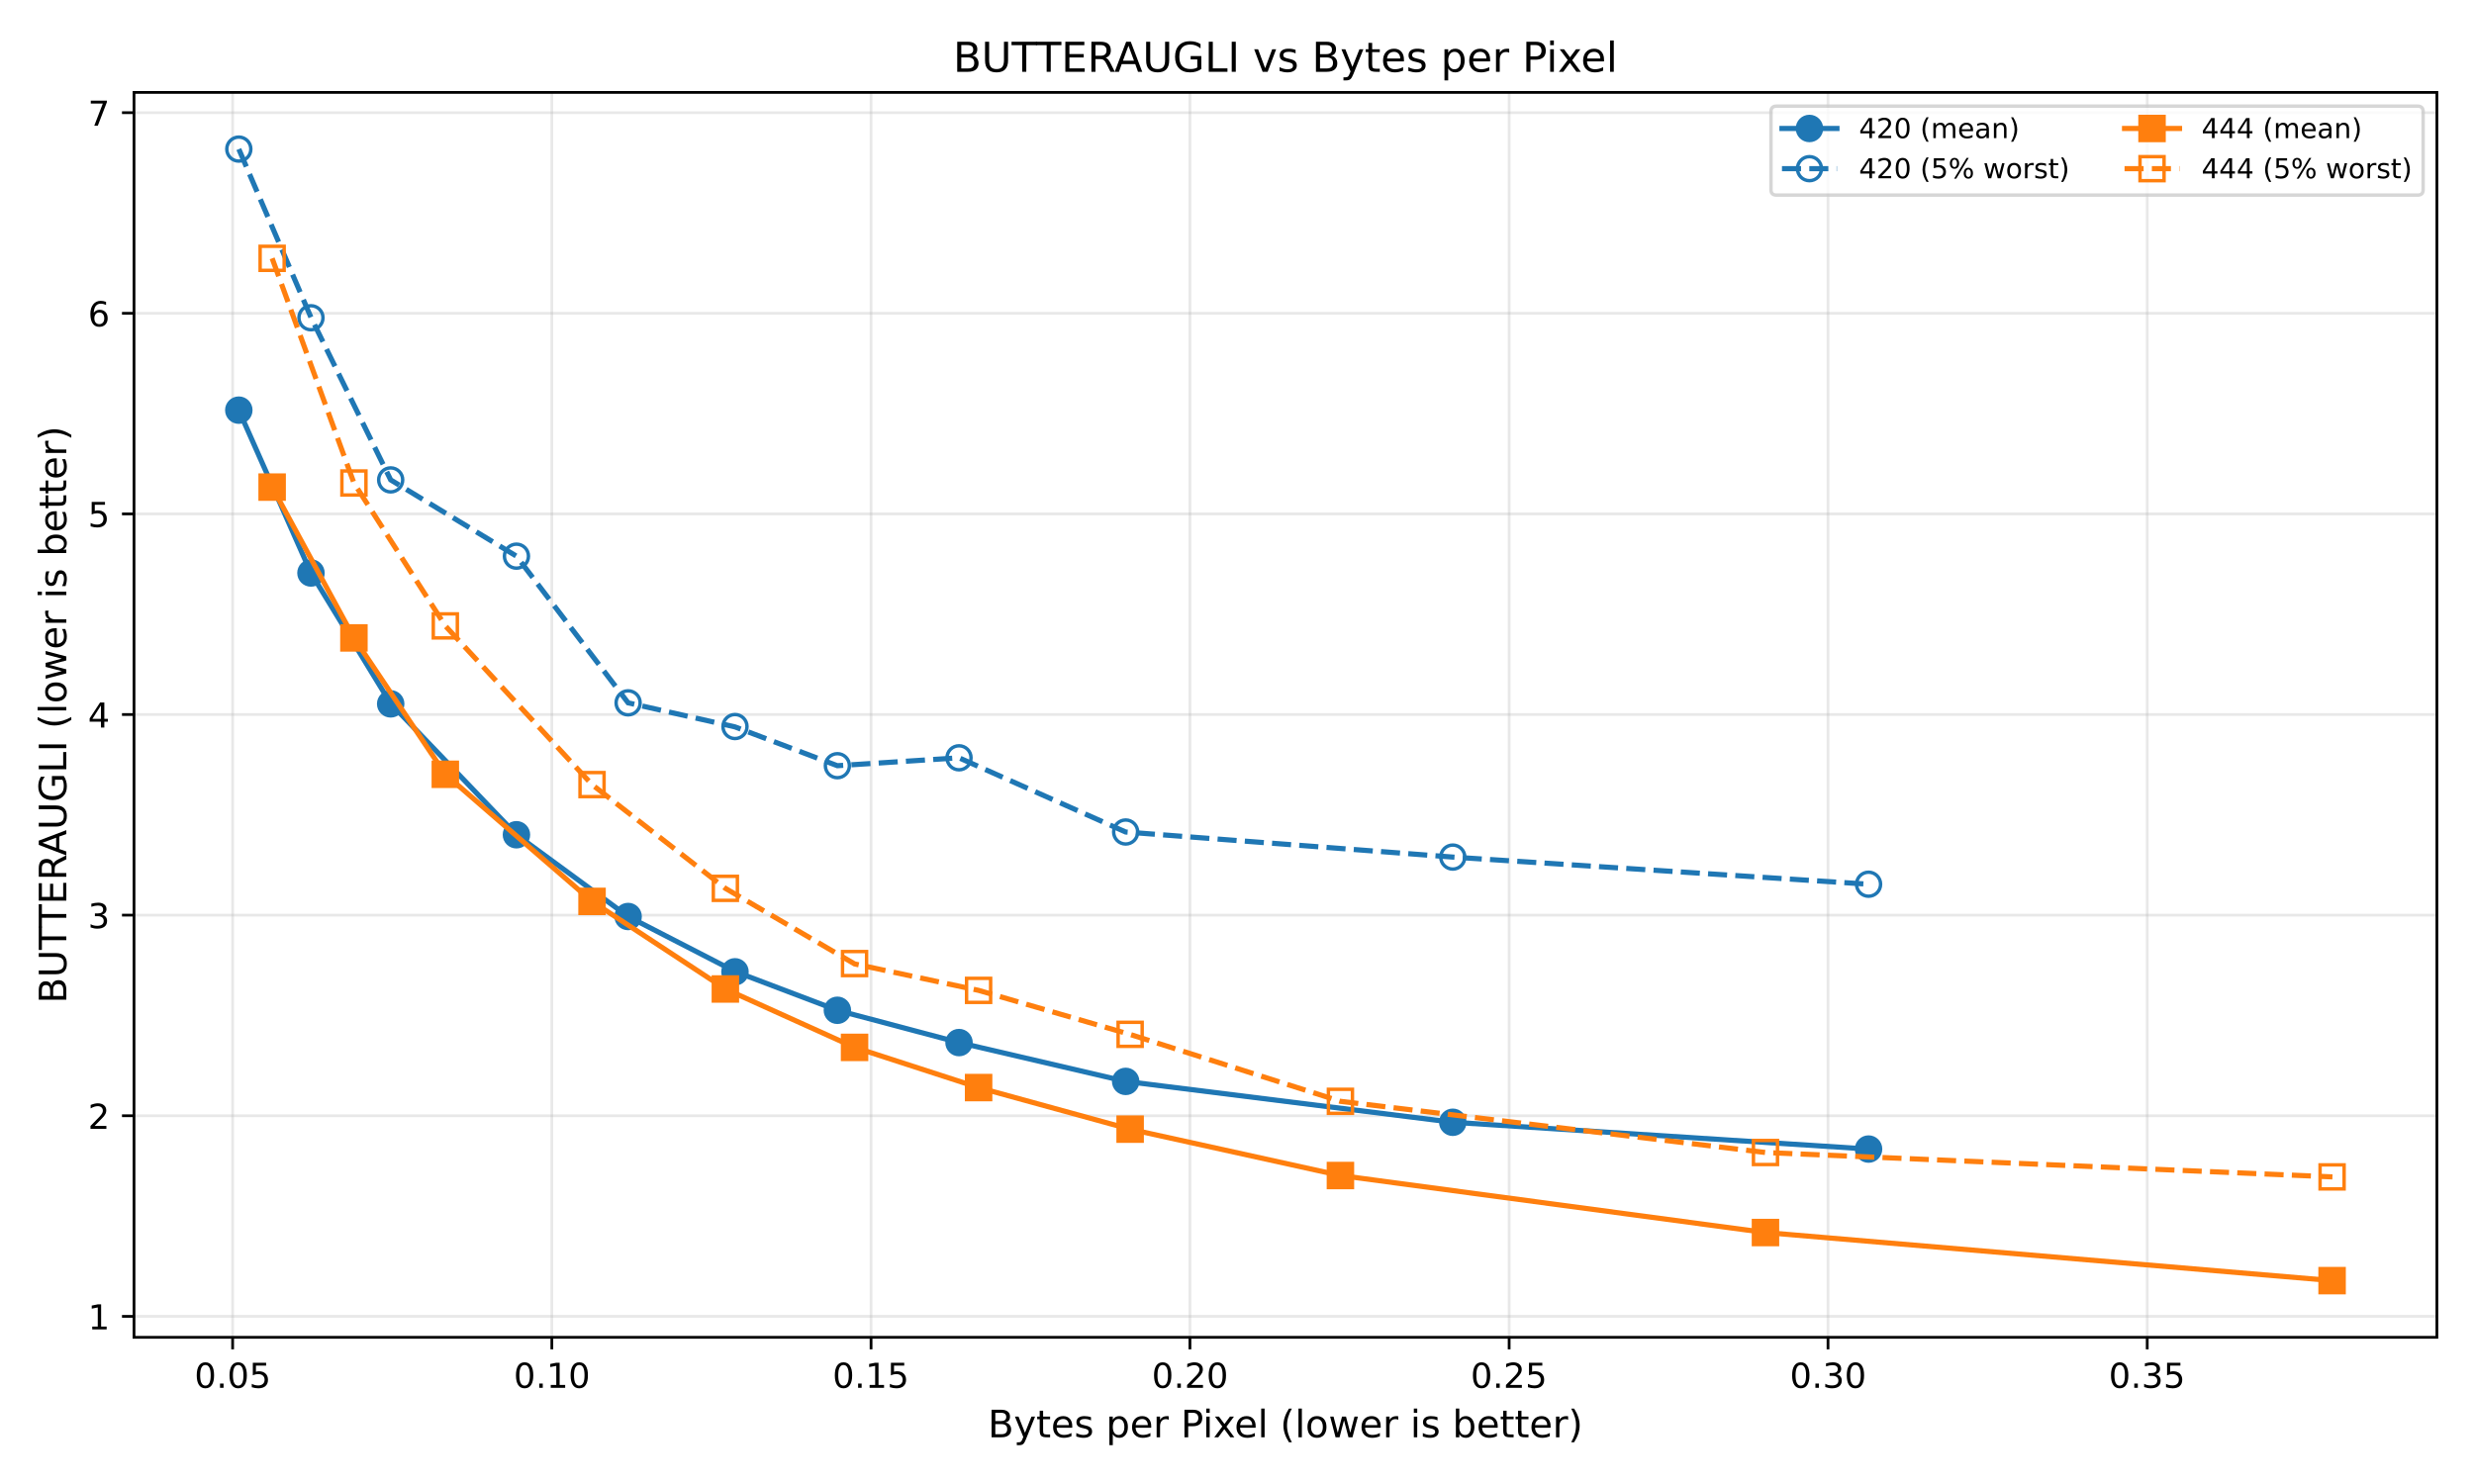
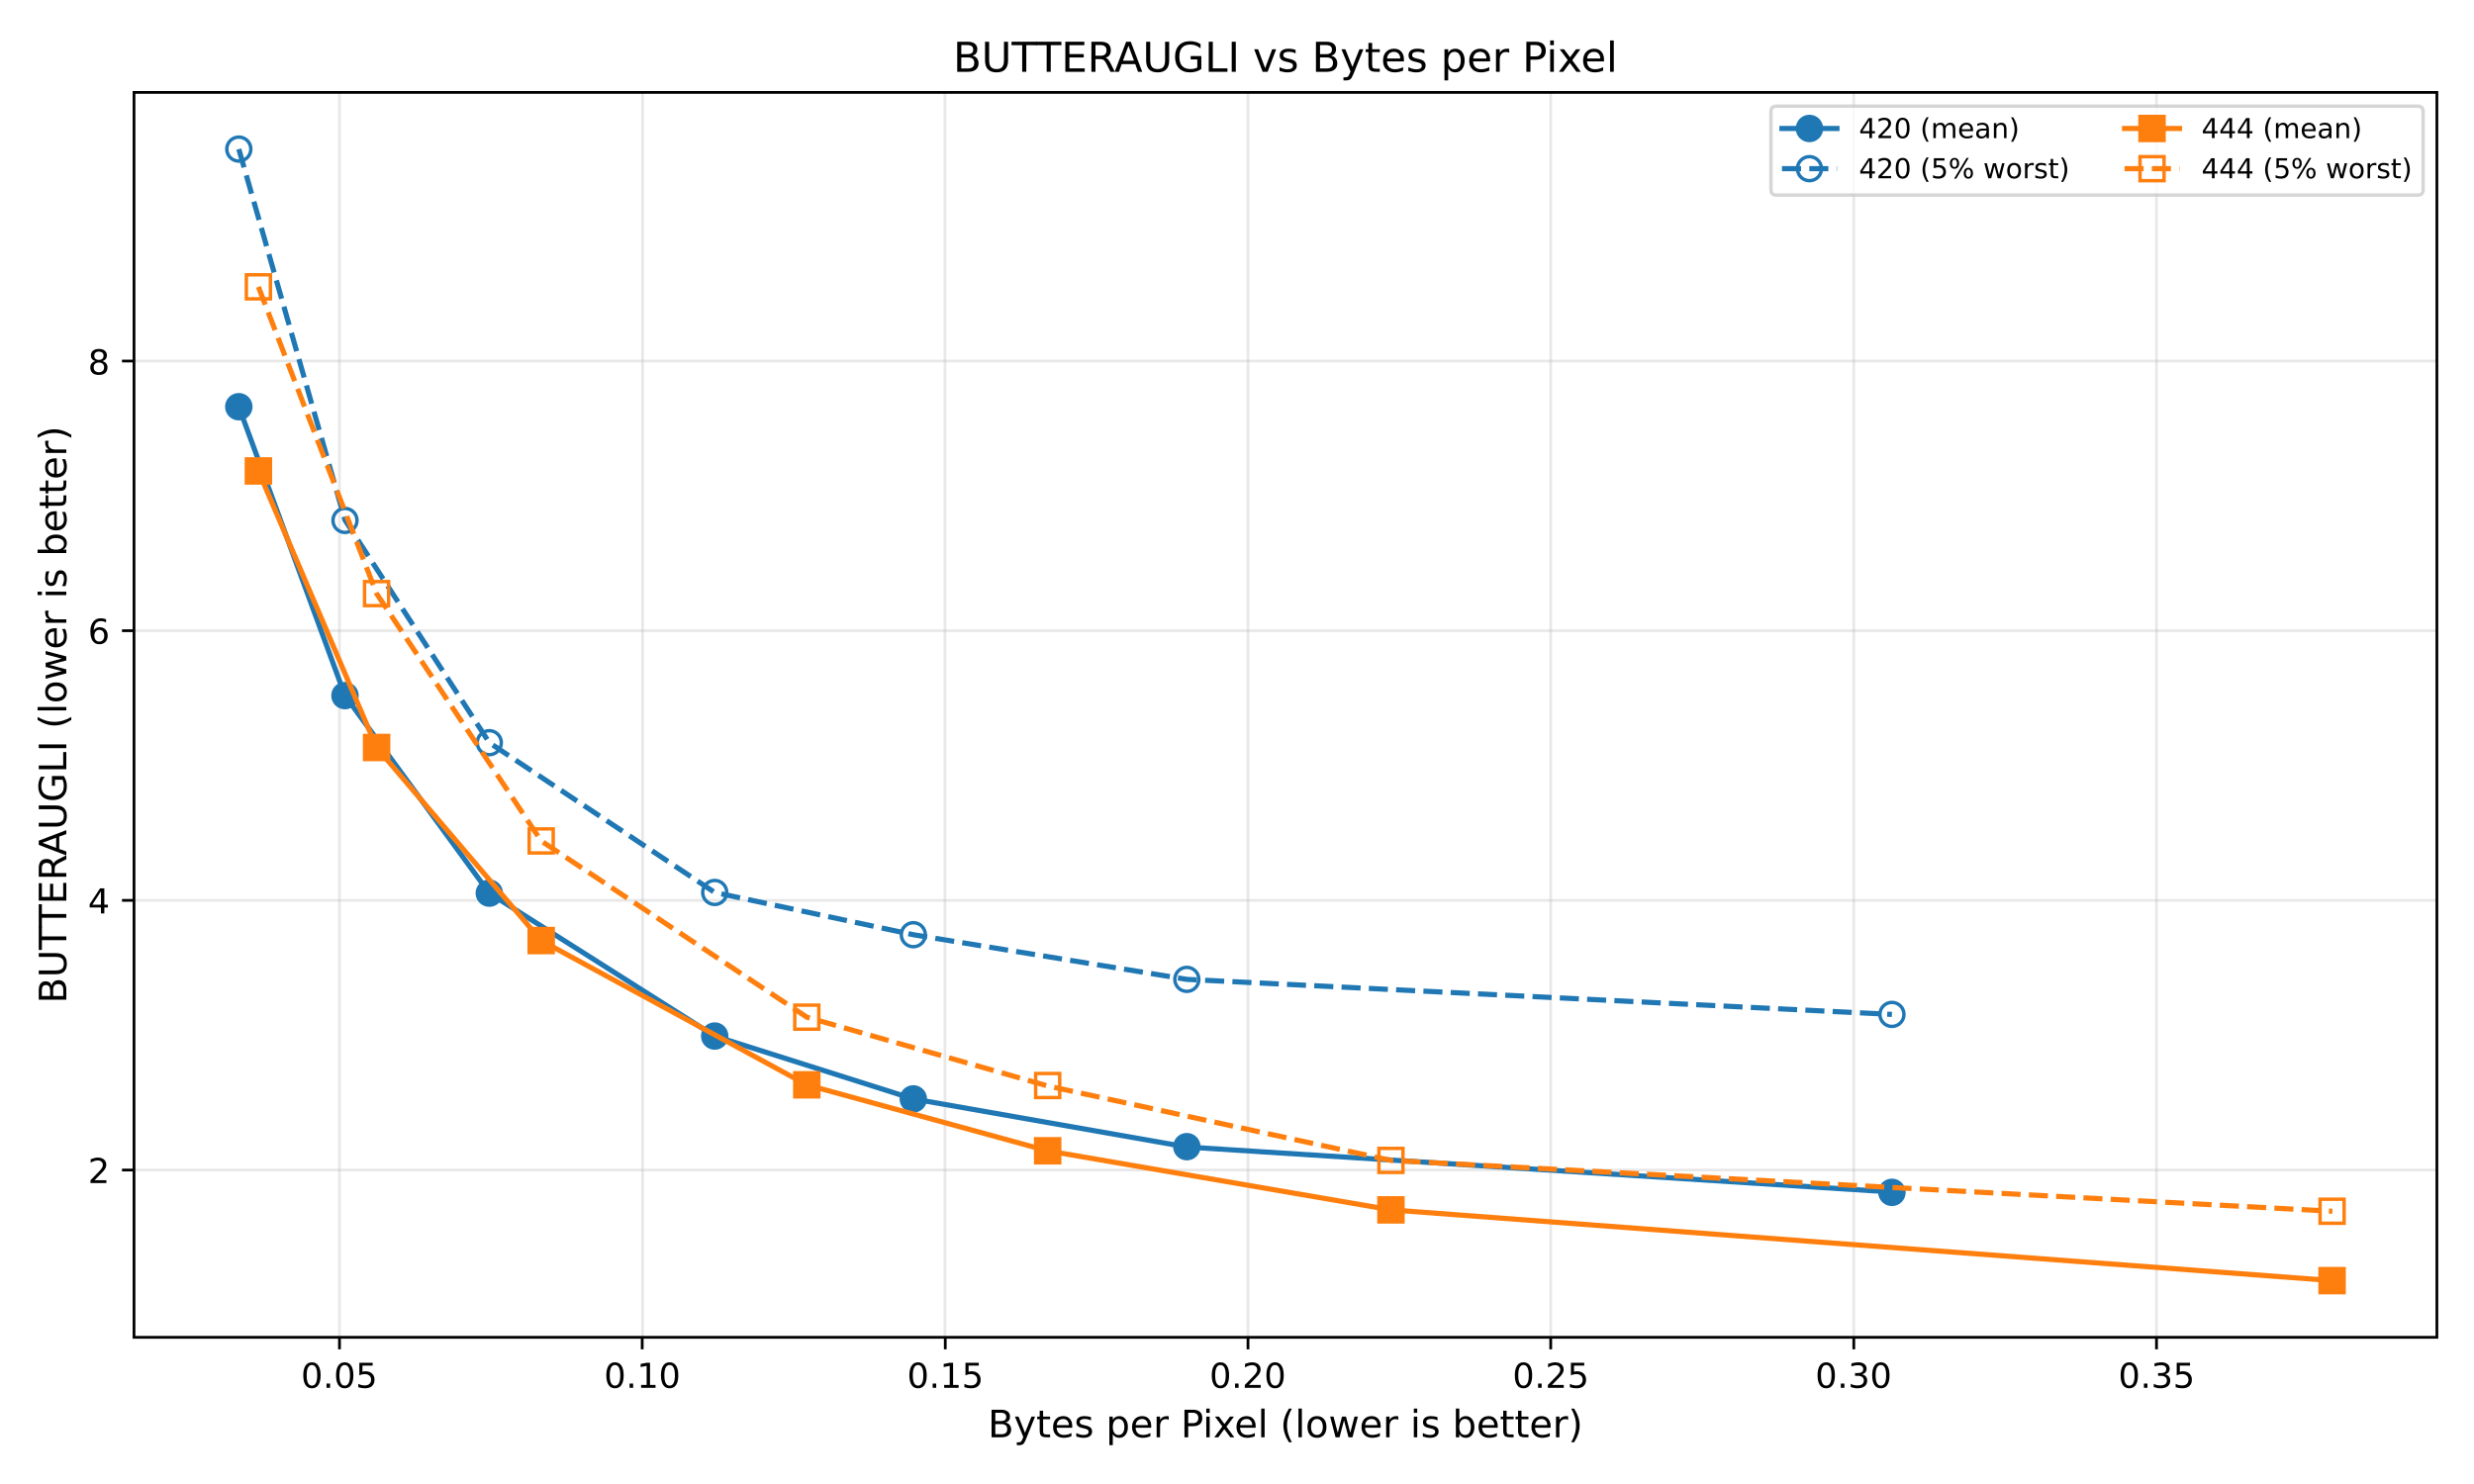
<svg xmlns="http://www.w3.org/2000/svg" xmlns:xlink="http://www.w3.org/1999/xlink" width="960" height="576" viewBox="0 0 720 432">
  <path d="M0 432h720V0H0z" style="fill:#fff" />
  <path d="M39 389.3h670.2V27H39z" style="fill:#fff" />
-   <path d="M67.7 389.3V27" clip-path="url(#a)" style="fill:none;stroke:#b0b0b0;stroke-opacity:.3;stroke-width:.8;stroke-linecap:square" />
+   <path d="M98.8 389.3V27" clip-path="url(#a)" style="fill:none;stroke:#b0b0b0;stroke-opacity:.3;stroke-width:.8;stroke-linecap:square" />
  <defs>
    <path id="b" d="M0 0v3.5" style="stroke:#000;stroke-width:.8" />
  </defs>
-   <use xlink:href="#b" x="67.7" y="389.3" style="stroke:#000;stroke-width:.8" />
-   <g transform="matrix(.1 0 0 -.1 56.6 404)">
+   <use xlink:href="#b" x="98.8" y="389.3" style="stroke:#000;stroke-width:.8" />
+   <g transform="matrix(.1 0 0 -.1 87.6 404)">
    <defs>
      <path id="c" d="M2034 4250q-487 0-733-480-245-479-245-1442 0-959 245-1439 246-480 733-480 491 0 736 480 246 480 246 1439 0 963-246 1442-245 480-736 480m0 500q785 0 1199-621 414-620 414-1801 0-1178-414-1799Q2819-91 2034-91q-784 0-1198 620-414 621-414 1799 0 1181 414 1801 414 621 1198 621" transform="scale(.01563)" />
      <path id="d" d="M684 794h660V0H684z" transform="scale(.01563)" />
      <path id="e" d="M691 4666h2478v-532H1269V2991q137 47 274 70 138 23 276 23 781 0 1237-428 457-428 457-1159 0-753-469-1171Q2575-91 1722-91q-294 0-599 50Q819 9 494 109v635q281-153 581-228t634-75q541 0 856 284 316 284 316 772 0 487-316 771-315 285-856 285-253 0-505-56-251-56-513-175z" transform="scale(.01563)" />
    </defs>
    <use xlink:href="#c" />
    <use xlink:href="#d" transform="translate(63.6)" />
    <use xlink:href="#c" transform="translate(95.4)" />
    <use xlink:href="#e" transform="translate(159)" />
  </g>
-   <path d="M160.6 389.3V27" clip-path="url(#a)" style="fill:none;stroke:#b0b0b0;stroke-opacity:.3;stroke-width:.8;stroke-linecap:square" />
-   <use xlink:href="#b" x="160.6" y="389.3" style="stroke:#000;stroke-width:.8" />
-   <g transform="matrix(.1 0 0 -.1 149.5 404)">
+   <path d="M187 389.3V27" clip-path="url(#a)" style="fill:none;stroke:#b0b0b0;stroke-opacity:.3;stroke-width:.8;stroke-linecap:square" />
+   <use xlink:href="#b" x="186.9" y="389.3" style="stroke:#000;stroke-width:.8" />
+   <g transform="matrix(.1 0 0 -.1 175.8 404)">
    <defs>
      <path id="f" d="M794 531h1031v3560L703 3866v575l1116 225h631V531h1031V0H794z" transform="scale(.01563)" />
    </defs>
    <use xlink:href="#c" />
    <use xlink:href="#d" transform="translate(63.6)" />
    <use xlink:href="#f" transform="translate(95.4)" />
    <use xlink:href="#c" transform="translate(159)" />
  </g>
-   <path d="M253.5 389.3V27" clip-path="url(#a)" style="fill:none;stroke:#b0b0b0;stroke-opacity:.3;stroke-width:.8;stroke-linecap:square" />
-   <use xlink:href="#b" x="253.5" y="389.3" style="stroke:#000;stroke-width:.8" />
-   <g transform="matrix(.1 0 0 -.1 242.3 404)">
+   <path d="M275 389.3V27" clip-path="url(#a)" style="fill:none;stroke:#b0b0b0;stroke-opacity:.3;stroke-width:.8;stroke-linecap:square" />
+   <use xlink:href="#b" x="275.1" y="389.3" style="stroke:#000;stroke-width:.8" />
+   <g transform="matrix(.1 0 0 -.1 264 404)">
    <use xlink:href="#c" />
    <use xlink:href="#d" transform="translate(63.6)" />
    <use xlink:href="#f" transform="translate(95.4)" />
    <use xlink:href="#e" transform="translate(159)" />
  </g>
-   <path d="M346.3 389.3V27" clip-path="url(#a)" style="fill:none;stroke:#b0b0b0;stroke-opacity:.3;stroke-width:.8;stroke-linecap:square" />
-   <use xlink:href="#b" x="346.3" y="389.3" style="stroke:#000;stroke-width:.8" />
-   <g transform="matrix(.1 0 0 -.1 335.2 404)">
+   <path d="M363.2 389.3V27" clip-path="url(#a)" style="fill:none;stroke:#b0b0b0;stroke-opacity:.3;stroke-width:.8;stroke-linecap:square" />
+   <use xlink:href="#b" x="363.2" y="389.3" style="stroke:#000;stroke-width:.8" />
+   <g transform="matrix(.1 0 0 -.1 352 404)">
    <defs>
      <path id="g" d="M1228 531h2203V0H469v531q359 372 979 998 621 627 780 809 303 340 423 576 121 236 121 464 0 372-261 606-261 235-680 235-297 0-627-103-329-103-704-313v638q381 153 712 231 332 78 607 78 725 0 1156-363 431-362 431-968 0-288-108-546-107-257-392-607-78-91-497-524-418-433-1181-1211" transform="scale(.01563)" />
    </defs>
    <use xlink:href="#c" />
    <use xlink:href="#d" transform="translate(63.6)" />
    <use xlink:href="#g" transform="translate(95.4)" />
    <use xlink:href="#c" transform="translate(159)" />
  </g>
-   <path d="M439.2 389.3V27" clip-path="url(#a)" style="fill:none;stroke:#b0b0b0;stroke-opacity:.3;stroke-width:.8;stroke-linecap:square" />
-   <use xlink:href="#b" x="439.2" y="389.3" style="stroke:#000;stroke-width:.8" />
-   <g transform="matrix(.1 0 0 -.1 428 404)">
+   <path d="M451.3 389.3V27" clip-path="url(#a)" style="fill:none;stroke:#b0b0b0;stroke-opacity:.3;stroke-width:.8;stroke-linecap:square" />
+   <use xlink:href="#b" x="451.3" y="389.3" style="stroke:#000;stroke-width:.8" />
+   <g transform="matrix(.1 0 0 -.1 440.2 404)">
    <use xlink:href="#c" />
    <use xlink:href="#d" transform="translate(63.6)" />
    <use xlink:href="#g" transform="translate(95.4)" />
    <use xlink:href="#e" transform="translate(159)" />
  </g>
-   <path d="M532 389.3V27" clip-path="url(#a)" style="fill:none;stroke:#b0b0b0;stroke-opacity:.3;stroke-width:.8;stroke-linecap:square" />
-   <use xlink:href="#b" x="532" y="389.3" style="stroke:#000;stroke-width:.8" />
-   <g transform="matrix(.1 0 0 -.1 520.9 404)">
+   <path d="M539.5 389.3V27" clip-path="url(#a)" style="fill:none;stroke:#b0b0b0;stroke-opacity:.3;stroke-width:.8;stroke-linecap:square" />
+   <use xlink:href="#b" x="539.5" y="389.3" style="stroke:#000;stroke-width:.8" />
+   <g transform="matrix(.1 0 0 -.1 528.3 404)">
    <defs>
      <path id="h" d="M2597 2516q453-97 707-404 255-306 255-756 0-690-475-1069Q2609-91 1734-91q-293 0-604 58T488 141v609q262-153 574-231 313-78 654-78 593 0 904 234t311 681q0 413-289 645-289 233-804 233h-544v519h569q465 0 712 186t247 536q0 359-255 551-254 193-729 193-260 0-557-57-297-56-653-174v562q360 100 674 150t592 50q719 0 1137-327 419-326 419-882 0-388-222-655t-631-370" transform="scale(.01563)" />
    </defs>
    <use xlink:href="#c" />
    <use xlink:href="#d" transform="translate(63.6)" />
    <use xlink:href="#h" transform="translate(95.4)" />
    <use xlink:href="#c" transform="translate(159)" />
  </g>
-   <path d="M624.9 389.3V27" clip-path="url(#a)" style="fill:none;stroke:#b0b0b0;stroke-opacity:.3;stroke-width:.8;stroke-linecap:square" />
-   <use xlink:href="#b" x="624.9" y="389.3" style="stroke:#000;stroke-width:.8" />
-   <g transform="matrix(.1 0 0 -.1 613.7 404)">
+   <path d="M627.6 389.3V27" clip-path="url(#a)" style="fill:none;stroke:#b0b0b0;stroke-opacity:.3;stroke-width:.8;stroke-linecap:square" />
+   <use xlink:href="#b" x="627.6" y="389.3" style="stroke:#000;stroke-width:.8" />
+   <g transform="matrix(.1 0 0 -.1 616.5 404)">
    <use xlink:href="#c" />
    <use xlink:href="#d" transform="translate(63.6)" />
    <use xlink:href="#h" transform="translate(95.4)" />
    <use xlink:href="#e" transform="translate(159)" />
  </g>
  <g transform="matrix(.11 0 0 -.11 287.5 418.4)">
    <defs>
      <path id="i" d="M1259 2228V519h1013q509 0 754 211 246 211 246 645 0 438-246 645-245 208-754 208zm0 1919V2741h935q462 0 688 173 227 174 227 530 0 353-227 528-226 175-688 175zm-631 519h1613q722 0 1112-300 391-300 391-853 0-429-200-682t-588-315q466-100 724-418 258-317 258-792 0-625-425-966Q3088 0 2303 0H628z" transform="scale(.01563)" />
      <path id="j" d="M2059-325q-243-625-475-815-231-191-618-191H506v481h338q237 0 368 113 132 112 291 531l103 262L191 3500h609L1894 763l1094 2737h609z" transform="scale(.01563)" />
      <path id="k" d="M1172 4494v-994h1184v-447H1172V1153q0-428 117-550t477-122h590V0h-590q-666 0-919 248-253 249-253 905v1900H172v447h422v994z" transform="scale(.01563)" />
      <path id="l" d="M3597 1894v-281H953q38-594 358-905t892-311q331 0 642 81t618 244V178Q3153 47 2828-22t-659-69q-838 0-1327 487-489 488-489 1320 0 859 464 1363 464 505 1252 505 706 0 1117-455 411-454 411-1235m-575 169q-6 471-264 752-258 282-683 282-481 0-770-272t-333-766z" transform="scale(.01563)" />
      <path id="m" d="M2834 3397v-544q-243 125-506 187-262 63-544 63-428 0-642-131t-214-394q0-200 153-314t616-217l197-44q612-131 870-370t258-667q0-488-386-773Q2250-91 1575-91q-281 0-586 55T347 128v594q319-166 628-249 309-82 613-82 406 0 624 139 219 139 219 392 0 234-158 359-157 125-692 241l-200 47q-534 112-772 345-237 233-237 639 0 494 350 762 350 269 994 269 318 0 599-47 282-46 519-140" transform="scale(.01563)" />
      <path id="n" d="M1159 525v-1856H581v4831h578v-531q182 312 458 463 277 152 661 152 638 0 1036-506 399-506 399-1331T3314 415Q2916-91 2278-91q-384 0-661 152-276 152-458 464m1957 1222q0 634-261 995t-717 361q-457 0-718-361t-261-995 261-995 718-361q456 0 717 361t261 995" transform="scale(.01563)" />
      <path id="o" d="M2631 2963q-97 56-211 82-114 27-251 27-488 0-749-317t-261-911V0H581v3500h578v-544q182 319 472 473 291 155 707 155 59 0 131-8 72-7 159-23z" transform="scale(.01563)" />
      <path id="p" d="M1259 4147V2394h794q441 0 681 228 241 228 241 650 0 419-241 647-240 228-681 228zm-631 519h1425q785 0 1186-355 402-355 402-1039 0-691-402-1044-401-353-1186-353h-794V0H628z" transform="scale(.01563)" />
      <path id="q" d="M603 3500h575V0H603zm0 1363h575v-729H603z" transform="scale(.01563)" />
      <path id="r" d="M3513 3500 2247 1797 3578 0h-678L1881 1375 863 0H184l1360 1831L300 3500h678l928-1247 928 1247z" transform="scale(.01563)" />
      <path id="s" d="M603 4863h575V0H603z" transform="scale(.01563)" />
      <path id="t" d="M1984 4856q-418-718-622-1422-203-703-203-1425 0-721 205-1429t620-1424h-500Q1016-109 783 600T550 2009q0 697 231 1403 232 707 703 1444z" transform="scale(.01563)" />
      <path id="u" d="M1959 3097q-462 0-731-361t-269-989 267-989q268-361 733-361 460 0 728 362 269 363 269 988 0 622-269 986-268 364-728 364m0 487q750 0 1178-488 429-487 429-1349 0-859-429-1349Q2709-91 1959-91q-753 0-1180 489-426 490-426 1349 0 862 426 1349 427 488 1180 488" transform="scale(.01563)" />
      <path id="v" d="M269 3500h575l719-2731 715 2731h678l719-2731 716 2731h575L4050 0h-678l-753 2869L1863 0h-679z" transform="scale(.01563)" />
      <path id="w" d="M3116 1747q0 634-261 995t-717 361q-457 0-718-361t-261-995 261-995 718-361q456 0 717 361t261 995M1159 2969q182 312 458 463 277 152 661 152 638 0 1036-506 399-506 399-1331T3314 415Q2916-91 2278-91q-384 0-661 152-276 152-458 464V0H581v4863h578z" transform="scale(.01563)" />
      <path id="x" d="M513 4856h500q468-737 701-1444 233-706 233-1403 0-700-233-1409T1013-844H513q415 716 620 1424t205 1429q0 722-205 1425-205 704-620 1422" transform="scale(.01563)" />
    </defs>
    <use xlink:href="#i" />
    <use xlink:href="#j" transform="translate(68.6)" />
    <use xlink:href="#k" transform="translate(127.8)" />
    <use xlink:href="#l" transform="translate(167)" />
    <use xlink:href="#m" transform="translate(228.5)" />
    <use xlink:href="#n" transform="translate(312.4)" />
    <use xlink:href="#l" transform="translate(375.9)" />
    <use xlink:href="#o" transform="translate(437.4)" />
    <use xlink:href="#p" transform="translate(510.3)" />
    <use xlink:href="#q" transform="translate(568.4)" />
    <use xlink:href="#r" transform="translate(596.1)" />
    <use xlink:href="#l" transform="translate(652.2)" />
    <use xlink:href="#s" transform="translate(713.7)" />
    <use xlink:href="#t" transform="translate(773.3)" />
    <use xlink:href="#s" transform="translate(812.3)" />
    <use xlink:href="#u" transform="translate(840)" />
    <use xlink:href="#v" transform="translate(901.3)" />
    <use xlink:href="#l" transform="translate(983)" />
    <use xlink:href="#o" transform="translate(1044.6)" />
    <use xlink:href="#q" transform="translate(1117.5)" />
    <use xlink:href="#m" transform="translate(1145.3)" />
    <use xlink:href="#w" transform="translate(1229.1)" />
    <use xlink:href="#l" transform="translate(1292.6)" />
    <use xlink:href="#k" transform="translate(1354.1)" />
    <use xlink:href="#k" transform="translate(1393.4)" />
    <use xlink:href="#l" transform="translate(1432.6)" />
    <use xlink:href="#o" transform="translate(1494)" />
    <use xlink:href="#x" transform="translate(1535.2)" />
  </g>
-   <path d="M39 383.2h670.2" clip-path="url(#a)" style="fill:none;stroke:#b0b0b0;stroke-opacity:.3;stroke-width:.8;stroke-linecap:square" />
+   <path d="M39 340.6h670.2" clip-path="url(#a)" style="fill:none;stroke:#b0b0b0;stroke-opacity:.3;stroke-width:.8;stroke-linecap:square" />
  <defs>
    <path id="y" d="M0 0h-3.5" style="stroke:#000;stroke-width:.8" />
  </defs>
-   <use xlink:href="#y" x="39" y="383.2" style="stroke:#000;stroke-width:.8" />
-   <use xlink:href="#f" transform="matrix(.1 0 0 -.1 25.6 387)" />
-   <path d="M39 324.8h670.2" clip-path="url(#a)" style="fill:none;stroke:#b0b0b0;stroke-opacity:.3;stroke-width:.8;stroke-linecap:square" />
-   <use xlink:href="#y" x="39" y="324.8" style="stroke:#000;stroke-width:.8" />
-   <use xlink:href="#g" transform="matrix(.1 0 0 -.1 25.6 328.6)" />
-   <path d="M39 266.4h670.2" clip-path="url(#a)" style="fill:none;stroke:#b0b0b0;stroke-opacity:.3;stroke-width:.8;stroke-linecap:square" />
-   <use xlink:href="#y" x="39" y="266.4" style="stroke:#000;stroke-width:.8" />
-   <use xlink:href="#h" transform="matrix(.1 0 0 -.1 25.6 270.2)" />
-   <path d="M39 208h670.2" clip-path="url(#a)" style="fill:none;stroke:#b0b0b0;stroke-opacity:.3;stroke-width:.8;stroke-linecap:square" />
-   <use xlink:href="#y" x="39" y="208" style="stroke:#000;stroke-width:.8" />
-   <g transform="matrix(.1 0 0 -.1 25.6 211.8)">
+   <use xlink:href="#y" x="39" y="340.6" style="stroke:#000;stroke-width:.8" />
+   <use xlink:href="#g" transform="matrix(.1 0 0 -.1 25.6 344.4)" />
+   <path d="M39 262.1h670.2" clip-path="url(#a)" style="fill:none;stroke:#b0b0b0;stroke-opacity:.3;stroke-width:.8;stroke-linecap:square" />
+   <use xlink:href="#y" x="39" y="262.1" style="stroke:#000;stroke-width:.8" />
+   <g transform="matrix(.1 0 0 -.1 25.6 265.9)">
    <defs>
      <path id="z" d="M2419 4116 825 1625h1594zm-166 550h794V1625h666v-525h-666V0h-628v1100H313v609z" transform="scale(.01563)" />
    </defs>
    <use xlink:href="#z" />
  </g>
-   <path d="M39 149.6h670.2" clip-path="url(#a)" style="fill:none;stroke:#b0b0b0;stroke-opacity:.3;stroke-width:.8;stroke-linecap:square" />
-   <use xlink:href="#y" x="39" y="149.6" style="stroke:#000;stroke-width:.8" />
-   <use xlink:href="#e" transform="matrix(.1 0 0 -.1 25.6 153.4)" />
-   <path d="M39 91.2h670.2" clip-path="url(#a)" style="fill:none;stroke:#b0b0b0;stroke-opacity:.3;stroke-width:.8;stroke-linecap:square" />
-   <use xlink:href="#y" x="39" y="91.2" style="stroke:#000;stroke-width:.8" />
-   <g transform="matrix(.1 0 0 -.1 25.6 95)">
+   <path d="M39 183.6h670.2" clip-path="url(#a)" style="fill:none;stroke:#b0b0b0;stroke-opacity:.3;stroke-width:.8;stroke-linecap:square" />
+   <use xlink:href="#y" x="39" y="183.6" style="stroke:#000;stroke-width:.8" />
+   <g transform="matrix(.1 0 0 -.1 25.6 187.4)">
    <defs>
      <path id="A" d="M2113 2584q-425 0-674-291-248-290-248-796 0-503 248-796 249-292 674-292t673 292q248 293 248 796 0 506-248 796-248 291-673 291m1253 1979v-575q-238 112-480 171-242 60-480 60-625 0-955-422-329-422-376-1275 184 272 462 417 279 145 613 145 703 0 1111-427 408-426 408-1160 0-719-425-1154Q2819-91 2113-91q-810 0-1238 620-428 621-428 1799 0 1106 525 1764t1409 658q238 0 480-47t505-140" transform="scale(.01563)" />
    </defs>
    <use xlink:href="#A" />
  </g>
-   <path d="M39 32.8h670.2" clip-path="url(#a)" style="fill:none;stroke:#b0b0b0;stroke-opacity:.3;stroke-width:.8;stroke-linecap:square" />
-   <use xlink:href="#y" x="39" y="32.8" style="stroke:#000;stroke-width:.8" />
-   <g transform="matrix(.1 0 0 -.1 25.6 36.6)">
-     <defs>
-       <path id="B" d="M525 4666h3000v-269L1831 0h-659l1594 4134H525z" transform="scale(.01563)" />
+   <path d="M39 105.1h670.2" clip-path="url(#a)" style="fill:none;stroke:#b0b0b0;stroke-opacity:.3;stroke-width:.8;stroke-linecap:square" />
+   <use xlink:href="#y" x="39" y="105.1" style="stroke:#000;stroke-width:.8" />
+   <g transform="matrix(.1 0 0 -.1 25.6 109)">
+     <defs>
+       <path id="B" d="M2034 2216q-450 0-708-241-257-241-257-662 0-422 257-663 258-241 708-241t709 242q260 243 260 662 0 421-258 662-257 241-711 241m-631 268q-406 100-633 378-226 279-226 679 0 559 398 884 399 325 1092 325 697 0 1094-325t397-884q0-400-227-679-226-278-629-378 456-106 710-416 255-309 255-755 0-679-414-1042Q2806-91 2034-91q-771 0-1186 362-414 363-414 1042 0 446 256 755 257 310 713 416m-231 997q0-362 226-565 227-203 636-203 407 0 636 203 230 203 230 565 0 363-230 566-229 203-636 203-409 0-636-203-226-203-226-566" transform="scale(.01563)" />
    </defs>
    <use xlink:href="#B" />
  </g>
  <g transform="matrix(0 -.11 -.11 0 19.3 292.1)">
    <defs>
      <path id="C" d="M556 4666h635V1831q0-750 271-1080 272-329 882-329 606 0 878 329 272 330 272 1080v2835h634V1753q0-912-452-1378Q3225-91 2344-91q-885 0-1337 466-451 466-451 1378z" transform="scale(.01563)" />
      <path id="D" d="M-19 4666h3947v-532H2272V0h-634v4134H-19z" transform="scale(.01563)" />
      <path id="E" d="M628 4666h2950v-532H1259V2753h2222v-531H1259V531h2375V0H628z" transform="scale(.01563)" />
      <path id="F" d="M2841 2188q203-69 395-294t386-619L4263 0h-679l-596 1197q-232 469-449 622t-592 153h-688V0H628v4666h1425q800 0 1194-335 394-334 394-1009 0-441-205-732-205-290-595-402M1259 4147V2491h794q456 0 689 211t233 620-233 617-689 208z" transform="scale(.01563)" />
      <path id="G" d="m2188 4044-857-2322h1716zm-357 622h716L4325 0h-656l-425 1197H1141L716 0H50z" transform="scale(.01563)" />
      <path id="H" d="M3809 666v1253H2778v519h1656V434q-365-259-806-392-440-133-940-133-1094 0-1712 639-617 640-617 1780 0 1144 617 1783 618 639 1712 639 456 0 867-113 411-112 758-331v-672q-350 297-744 447t-828 150q-857 0-1287-478-429-478-429-1425 0-944 429-1422 430-478 1287-478 334 0 596 58 263 58 472 180" transform="scale(.01563)" />
      <path id="I" d="M628 4666h631V531h2272V0H628z" transform="scale(.01563)" />
      <path id="J" d="M628 4666h631V0H628z" transform="scale(.01563)" />
    </defs>
    <use xlink:href="#i" />
    <use xlink:href="#C" transform="translate(68.6)" />
    <use xlink:href="#D" transform="translate(141.8)" />
    <use xlink:href="#D" transform="translate(201.1)" />
    <use xlink:href="#E" transform="translate(262.2)" />
    <use xlink:href="#F" transform="translate(325.4)" />
    <use xlink:href="#G" transform="translate(390.9)" />
    <use xlink:href="#C" transform="translate(459.3)" />
    <use xlink:href="#H" transform="translate(532.5)" />
    <use xlink:href="#I" transform="translate(610)" />
    <use xlink:href="#J" transform="translate(665.7)" />
    <use xlink:href="#t" transform="translate(727)" />
    <use xlink:href="#s" transform="translate(766)" />
    <use xlink:href="#u" transform="translate(793.8)" />
    <use xlink:href="#v" transform="translate(855)" />
    <use xlink:href="#l" transform="translate(936.7)" />
    <use xlink:href="#o" transform="translate(998.3)" />
    <use xlink:href="#q" transform="translate(1071.2)" />
    <use xlink:href="#m" transform="translate(1099)" />
    <use xlink:href="#w" transform="translate(1182.8)" />
    <use xlink:href="#l" transform="translate(1246.3)" />
    <use xlink:href="#k" transform="translate(1307.8)" />
    <use xlink:href="#k" transform="translate(1347)" />
    <use xlink:href="#l" transform="translate(1386.2)" />
    <use xlink:href="#o" transform="translate(1447.8)" />
    <use xlink:href="#x" transform="translate(1488.9)" />
  </g>
-   <path d="m69.5 119.4 21 47.4 23.2 38 36.6 38.2 32.5 23.8 31.1 16 29.8 11.3 35.4 9.4 48.5 11.3 95.2 11.9 121 7.8" clip-path="url(#a)" style="fill:none;stroke:#1f77b4;stroke-width:1.5;stroke-linecap:square" />
+   <path d="m69.5 118.4 30.9 84.1 42 57.5 65.6 41.6 57.8 18.3 79.6 14L550.6 347" clip-path="url(#a)" style="fill:none;stroke:#1f77b4;stroke-width:1.5;stroke-linecap:square" />
  <defs>
    <path id="K" d="M0 3.5a3.5 3.5 0 1 0 0-7 3.5 3.5 0 0 0 0 7z" style="stroke:#1f77b4" />
  </defs>
  <g clip-path="url(#a)">
-     <use xlink:href="#K" x="69.5" y="119.4" style="fill:#1f77b4;stroke:#1f77b4" />
-     <use xlink:href="#K" x="90.5" y="166.8" style="fill:#1f77b4;stroke:#1f77b4" />
-     <use xlink:href="#K" x="113.7" y="204.9" style="fill:#1f77b4;stroke:#1f77b4" />
-     <use xlink:href="#K" x="150.3" y="243" style="fill:#1f77b4;stroke:#1f77b4" />
-     <use xlink:href="#K" x="182.8" y="266.8" style="fill:#1f77b4;stroke:#1f77b4" />
-     <use xlink:href="#K" x="213.9" y="282.9" style="fill:#1f77b4;stroke:#1f77b4" />
-     <use xlink:href="#K" x="243.7" y="294.1" style="fill:#1f77b4;stroke:#1f77b4" />
-     <use xlink:href="#K" x="279.1" y="303.5" style="fill:#1f77b4;stroke:#1f77b4" />
-     <use xlink:href="#K" x="327.6" y="314.8" style="fill:#1f77b4;stroke:#1f77b4" />
-     <use xlink:href="#K" x="422.8" y="326.7" style="fill:#1f77b4;stroke:#1f77b4" />
-     <use xlink:href="#K" x="543.8" y="334.5" style="fill:#1f77b4;stroke:#1f77b4" />
-   </g>
-   <path d="m69.5 43.4 21 49 23.2 47.3 36.6 22.2 32.5 42.7 31.1 7 29.8 11.3 35.4-2.3 48.5 21.6 95.2 7.3 121 7.9" clip-path="url(#a)" style="fill:none;stroke-dasharray:5.55,2.4;stroke-dashoffset:0;stroke:#1f77b4;stroke-width:1.5" />
+     <use xlink:href="#K" x="69.5" y="118.4" style="fill:#1f77b4;stroke:#1f77b4" />
+     <use xlink:href="#K" x="100.4" y="202.5" style="fill:#1f77b4;stroke:#1f77b4" />
+     <use xlink:href="#K" x="142.4" y="260" style="fill:#1f77b4;stroke:#1f77b4" />
+     <use xlink:href="#K" x="208" y="301.6" style="fill:#1f77b4;stroke:#1f77b4" />
+     <use xlink:href="#K" x="265.8" y="319.9" style="fill:#1f77b4;stroke:#1f77b4" />
+     <use xlink:href="#K" x="345.4" y="333.8" style="fill:#1f77b4;stroke:#1f77b4" />
+     <use xlink:href="#K" x="550.6" y="347.1" style="fill:#1f77b4;stroke:#1f77b4" />
+   </g>
+   <path d="m69.5 43.4 30.9 108 42 64.8 65.6 43.6 57.8 12.3 79.6 13 205.2 10.2" clip-path="url(#a)" style="fill:none;stroke-dasharray:5.55,2.4;stroke-dashoffset:0;stroke:#1f77b4;stroke-width:1.5" />
  <defs>
    <path id="L" d="M0 3.5a3.5 3.5 0 1 0 0-7 3.5 3.5 0 0 0 0 7z" style="stroke:#1f77b4" />
  </defs>
  <g clip-path="url(#a)">
    <use xlink:href="#L" x="69.5" y="43.4" style="fill-opacity:0;stroke:#1f77b4" />
-     <use xlink:href="#L" x="90.5" y="92.5" style="fill-opacity:0;stroke:#1f77b4" />
-     <use xlink:href="#L" x="113.7" y="139.7" style="fill-opacity:0;stroke:#1f77b4" />
-     <use xlink:href="#L" x="150.3" y="161.9" style="fill-opacity:0;stroke:#1f77b4" />
-     <use xlink:href="#L" x="182.8" y="204.6" style="fill-opacity:0;stroke:#1f77b4" />
-     <use xlink:href="#L" x="213.9" y="211.5" style="fill-opacity:0;stroke:#1f77b4" />
-     <use xlink:href="#L" x="243.7" y="222.9" style="fill-opacity:0;stroke:#1f77b4" />
-     <use xlink:href="#L" x="279.1" y="220.6" style="fill-opacity:0;stroke:#1f77b4" />
-     <use xlink:href="#L" x="327.6" y="242.2" style="fill-opacity:0;stroke:#1f77b4" />
-     <use xlink:href="#L" x="422.8" y="249.5" style="fill-opacity:0;stroke:#1f77b4" />
-     <use xlink:href="#L" x="543.8" y="257.4" style="fill-opacity:0;stroke:#1f77b4" />
-   </g>
-   <path d="m79.2 141.8 23.8 43.9 26.6 39.7 42.7 37 38.8 25.5 37.6 17 36.1 11.7 44 12.1 61.3 13.5 123.7 16.6 165 14" clip-path="url(#a)" style="fill:none;stroke:#ff7f0e;stroke-width:1.5;stroke-linecap:square" />
+     <use xlink:href="#L" x="100.4" y="151.5" style="fill-opacity:0;stroke:#1f77b4" />
+     <use xlink:href="#L" x="142.4" y="216.2" style="fill-opacity:0;stroke:#1f77b4" />
+     <use xlink:href="#L" x="208" y="259.8" style="fill-opacity:0;stroke:#1f77b4" />
+     <use xlink:href="#L" x="265.8" y="272.1" style="fill-opacity:0;stroke:#1f77b4" />
+     <use xlink:href="#L" x="345.4" y="285.1" style="fill-opacity:0;stroke:#1f77b4" />
+     <use xlink:href="#L" x="550.6" y="295.3" style="fill-opacity:0;stroke:#1f77b4" />
+   </g>
+   <path d="m75.2 137.1 34.4 80.5 47.9 56.2 77.3 42 70 19.2 100 17.2 274 20.6" clip-path="url(#a)" style="fill:none;stroke:#ff7f0e;stroke-width:1.5;stroke-linecap:square" />
  <defs>
    <path id="M" d="M-3.5 3.5h7v-7h-7z" style="stroke:#ff7f0e;stroke-linejoin:miter" />
  </defs>
  <g clip-path="url(#a)">
-     <use xlink:href="#M" x="79.2" y="141.8" style="fill:#ff7f0e;stroke:#ff7f0e;stroke-linejoin:miter" />
-     <use xlink:href="#M" x="103" y="185.7" style="fill:#ff7f0e;stroke:#ff7f0e;stroke-linejoin:miter" />
-     <use xlink:href="#M" x="129.6" y="225.4" style="fill:#ff7f0e;stroke:#ff7f0e;stroke-linejoin:miter" />
-     <use xlink:href="#M" x="172.3" y="262.4" style="fill:#ff7f0e;stroke:#ff7f0e;stroke-linejoin:miter" />
-     <use xlink:href="#M" x="211.1" y="287.9" style="fill:#ff7f0e;stroke:#ff7f0e;stroke-linejoin:miter" />
-     <use xlink:href="#M" x="248.7" y="304.9" style="fill:#ff7f0e;stroke:#ff7f0e;stroke-linejoin:miter" />
-     <use xlink:href="#M" x="284.8" y="316.6" style="fill:#ff7f0e;stroke:#ff7f0e;stroke-linejoin:miter" />
-     <use xlink:href="#M" x="328.9" y="328.7" style="fill:#ff7f0e;stroke:#ff7f0e;stroke-linejoin:miter" />
-     <use xlink:href="#M" x="390.1" y="342.2" style="fill:#ff7f0e;stroke:#ff7f0e;stroke-linejoin:miter" />
-     <use xlink:href="#M" x="513.8" y="358.8" style="fill:#ff7f0e;stroke:#ff7f0e;stroke-linejoin:miter" />
+     <use xlink:href="#M" x="75.2" y="137.1" style="fill:#ff7f0e;stroke:#ff7f0e;stroke-linejoin:miter" />
+     <use xlink:href="#M" x="109.6" y="217.6" style="fill:#ff7f0e;stroke:#ff7f0e;stroke-linejoin:miter" />
+     <use xlink:href="#M" x="157.5" y="273.8" style="fill:#ff7f0e;stroke:#ff7f0e;stroke-linejoin:miter" />
+     <use xlink:href="#M" x="234.8" y="315.8" style="fill:#ff7f0e;stroke:#ff7f0e;stroke-linejoin:miter" />
+     <use xlink:href="#M" x="304.9" y="335" style="fill:#ff7f0e;stroke:#ff7f0e;stroke-linejoin:miter" />
+     <use xlink:href="#M" x="404.8" y="352.2" style="fill:#ff7f0e;stroke:#ff7f0e;stroke-linejoin:miter" />
    <use xlink:href="#M" x="678.7" y="372.8" style="fill:#ff7f0e;stroke:#ff7f0e;stroke-linejoin:miter" />
  </g>
-   <path d="m79.2 75.2 23.8 65.4 26.6 41.6 42.7 46.2 38.8 30.2 37.6 22 36.1 7.7 44 12.8 61.3 19.5 123.7 14.9 165 7.1" clip-path="url(#a)" style="fill:none;stroke-dasharray:5.55,2.4;stroke-dashoffset:0;stroke:#ff7f0e;stroke-width:1.5" />
+   <path d="m75.2 83.5 34.4 89.3 47.9 72 77.3 51.3 70 20 100 21.7 274 14.8" clip-path="url(#a)" style="fill:none;stroke-dasharray:5.55,2.4;stroke-dashoffset:0;stroke:#ff7f0e;stroke-width:1.5" />
  <defs>
    <path id="N" d="M-3.5 3.5h7v-7h-7z" style="stroke:#ff7f0e;stroke-linejoin:miter" />
  </defs>
  <g clip-path="url(#a)">
-     <use xlink:href="#N" x="79.2" y="75.2" style="fill-opacity:0;stroke:#ff7f0e;stroke-linejoin:miter" />
-     <use xlink:href="#N" x="103" y="140.6" style="fill-opacity:0;stroke:#ff7f0e;stroke-linejoin:miter" />
-     <use xlink:href="#N" x="129.6" y="182.2" style="fill-opacity:0;stroke:#ff7f0e;stroke-linejoin:miter" />
-     <use xlink:href="#N" x="172.3" y="228.4" style="fill-opacity:0;stroke:#ff7f0e;stroke-linejoin:miter" />
-     <use xlink:href="#N" x="211.1" y="258.6" style="fill-opacity:0;stroke:#ff7f0e;stroke-linejoin:miter" />
-     <use xlink:href="#N" x="248.7" y="280.5" style="fill-opacity:0;stroke:#ff7f0e;stroke-linejoin:miter" />
-     <use xlink:href="#N" x="284.8" y="288.3" style="fill-opacity:0;stroke:#ff7f0e;stroke-linejoin:miter" />
-     <use xlink:href="#N" x="328.9" y="301.1" style="fill-opacity:0;stroke:#ff7f0e;stroke-linejoin:miter" />
-     <use xlink:href="#N" x="390.1" y="320.6" style="fill-opacity:0;stroke:#ff7f0e;stroke-linejoin:miter" />
-     <use xlink:href="#N" x="513.8" y="335.5" style="fill-opacity:0;stroke:#ff7f0e;stroke-linejoin:miter" />
-     <use xlink:href="#N" x="678.7" y="342.6" style="fill-opacity:0;stroke:#ff7f0e;stroke-linejoin:miter" />
+     <use xlink:href="#N" x="75.2" y="83.5" style="fill-opacity:0;stroke:#ff7f0e;stroke-linejoin:miter" />
+     <use xlink:href="#N" x="109.6" y="172.8" style="fill-opacity:0;stroke:#ff7f0e;stroke-linejoin:miter" />
+     <use xlink:href="#N" x="157.5" y="244.8" style="fill-opacity:0;stroke:#ff7f0e;stroke-linejoin:miter" />
+     <use xlink:href="#N" x="234.8" y="296.1" style="fill-opacity:0;stroke:#ff7f0e;stroke-linejoin:miter" />
+     <use xlink:href="#N" x="304.9" y="316" style="fill-opacity:0;stroke:#ff7f0e;stroke-linejoin:miter" />
+     <use xlink:href="#N" x="404.8" y="337.8" style="fill-opacity:0;stroke:#ff7f0e;stroke-linejoin:miter" />
+     <use xlink:href="#N" x="678.7" y="352.6" style="fill-opacity:0;stroke:#ff7f0e;stroke-linejoin:miter" />
  </g>
  <path d="M39 389.3V27m670.2 362.3V27M39 389.3h670.2M39 26.9h670.2" style="fill:none;stroke:#000;stroke-width:.8;stroke-linejoin:miter;stroke-linecap:square" />
  <g transform="matrix(.12 0 0 -.12 277.4 20.9)">
    <defs>
      <path id="O" d="M191 3500h609L1894 563l1094 2937h609L2284 0h-781z" transform="scale(.01563)" />
    </defs>
    <use xlink:href="#i" />
    <use xlink:href="#C" transform="translate(68.6)" />
    <use xlink:href="#D" transform="translate(141.8)" />
    <use xlink:href="#D" transform="translate(201.1)" />
    <use xlink:href="#E" transform="translate(262.2)" />
    <use xlink:href="#F" transform="translate(325.4)" />
    <use xlink:href="#G" transform="translate(390.9)" />
    <use xlink:href="#C" transform="translate(459.3)" />
    <use xlink:href="#H" transform="translate(532.5)" />
    <use xlink:href="#I" transform="translate(610)" />
    <use xlink:href="#J" transform="translate(665.7)" />
    <use xlink:href="#O" transform="translate(727)" />
    <use xlink:href="#m" transform="translate(786.1)" />
    <use xlink:href="#i" transform="translate(870)" />
    <use xlink:href="#j" transform="translate(938.6)" />
    <use xlink:href="#k" transform="translate(997.8)" />
    <use xlink:href="#l" transform="translate(1037)" />
    <use xlink:href="#m" transform="translate(1098.5)" />
    <use xlink:href="#n" transform="translate(1182.4)" />
    <use xlink:href="#l" transform="translate(1246)" />
    <use xlink:href="#o" transform="translate(1307.4)" />
    <use xlink:href="#p" transform="translate(1380.3)" />
    <use xlink:href="#q" transform="translate(1438.4)" />
    <use xlink:href="#r" transform="translate(1466.2)" />
    <use xlink:href="#l" transform="translate(1522.2)" />
    <use xlink:href="#s" transform="translate(1583.7)" />
  </g>
  <path d="M517 56.8h186.6q1.6 0 1.6-1.6V32.5q0-1.6-1.6-1.6H517q-1.6 0-1.6 1.6v22.7q0 1.6 1.6 1.6z" style="fill:#fff;opacity:.8;stroke:#ccc;stroke-linejoin:miter" />
  <path d="M518.6 37.4h16" style="fill:none;stroke:#1f77b4;stroke-width:1.5;stroke-linecap:square" />
  <use xlink:href="#K" x="526.6" y="37.4" style="fill:#1f77b4;stroke:#1f77b4" />
  <g transform="matrix(.08 0 0 -.08 541 40.2)">
    <defs>
      <path id="P" d="M3328 2828q216 388 516 572t706 184q547 0 844-383 297-382 297-1088V0h-578v2094q0 503-179 746-178 244-543 244-447 0-707-297-259-296-259-809V0h-578v2094q0 506-178 748t-550 242q-441 0-701-298-259-298-259-808V0H581v3500h578v-544q197 322 472 475t653 153q382 0 649-194 267-193 395-562" transform="scale(.01563)" />
      <path id="Q" d="M2194 1759q-697 0-966-159t-269-544q0-306 202-486 202-179 548-179 479 0 768 339t289 901v128zm1147 238V0h-575v531q-197-318-491-470T1556-91q-537 0-855 302-317 302-317 808 0 590 395 890 396 300 1180 300h807v57q0 397-261 614t-733 217q-300 0-585-72-284-72-546-216v532q315 122 612 182 297 61 578 61 760 0 1135-394 375-393 375-1193" transform="scale(.01563)" />
      <path id="R" d="M3513 2113V0h-575v2094q0 497-194 743-194 247-581 247-466 0-735-297-269-296-269-809V0H581v3500h578v-544q207 316 486 472 280 156 646 156 603 0 912-373 310-373 310-1098" transform="scale(.01563)" />
    </defs>
    <use xlink:href="#z" />
    <use xlink:href="#g" transform="translate(63.6)" />
    <use xlink:href="#c" transform="translate(127.2)" />
    <use xlink:href="#t" transform="translate(222.7)" />
    <use xlink:href="#P" transform="translate(261.7)" />
    <use xlink:href="#l" transform="translate(359)" />
    <use xlink:href="#Q" transform="translate(420.6)" />
    <use xlink:href="#R" transform="translate(481.9)" />
    <use xlink:href="#x" transform="translate(545.3)" />
  </g>
  <path d="M518.6 49.1h16" style="fill:none;stroke-dasharray:5.55,2.4;stroke-dashoffset:0;stroke:#1f77b4;stroke-width:1.5" />
  <use xlink:href="#L" x="526.6" y="49.1" style="fill-opacity:0;stroke:#1f77b4" />
  <g transform="matrix(.08 0 0 -.08 541 51.9)">
    <defs>
      <path id="S" d="M4653 2053q-272 0-427-231-154-231-154-644 0-406 154-639 155-233 427-233 266 0 420 233 155 233 155 639 0 410-155 642-154 233-420 233m0 397q494 0 784-344 291-343 291-928 0-584-292-927-292-342-783-342-500 0-791 342-290 343-290 927 0 588 292 930t789 342M1428 4353q-269 0-424-233-154-232-154-639 0-412 153-644 153-231 425-231t426 231q155 232 155 644 0 403-156 637-156 235-425 235m2822 397h500L1831-91h-500zm-2822 0q494 0 787-342 294-342 294-927 0-590-292-931t-789-341-786 342q-289 343-289 930 0 582 290 925 291 344 785 344" transform="scale(.01563)" />
    </defs>
    <use xlink:href="#z" />
    <use xlink:href="#g" transform="translate(63.6)" />
    <use xlink:href="#c" transform="translate(127.2)" />
    <use xlink:href="#t" transform="translate(222.7)" />
    <use xlink:href="#e" transform="translate(261.7)" />
    <use xlink:href="#S" transform="translate(325.3)" />
    <use xlink:href="#v" transform="translate(452.1)" />
    <use xlink:href="#u" transform="translate(533.9)" />
    <use xlink:href="#o" transform="translate(595)" />
    <use xlink:href="#m" transform="translate(636.2)" />
    <use xlink:href="#k" transform="translate(688.3)" />
    <use xlink:href="#x" transform="translate(727.5)" />
  </g>
  <path d="M618.3 37.4h16" style="fill:none;stroke:#ff7f0e;stroke-width:1.5;stroke-linecap:square" />
  <use xlink:href="#M" x="626.3" y="37.4" style="fill:#ff7f0e;stroke:#ff7f0e;stroke-linejoin:miter" />
  <g transform="matrix(.08 0 0 -.08 640.7 40.2)">
    <use xlink:href="#z" />
    <use xlink:href="#z" transform="translate(63.6)" />
    <use xlink:href="#z" transform="translate(127.2)" />
    <use xlink:href="#t" transform="translate(222.7)" />
    <use xlink:href="#P" transform="translate(261.7)" />
    <use xlink:href="#l" transform="translate(359)" />
    <use xlink:href="#Q" transform="translate(420.6)" />
    <use xlink:href="#R" transform="translate(481.9)" />
    <use xlink:href="#x" transform="translate(545.3)" />
  </g>
  <path d="M618.3 49.1h16" style="fill:none;stroke-dasharray:5.55,2.4;stroke-dashoffset:0;stroke:#ff7f0e;stroke-width:1.5" />
  <use xlink:href="#N" x="626.3" y="49.1" style="fill-opacity:0;stroke:#ff7f0e;stroke-linejoin:miter" />
  <g transform="matrix(.08 0 0 -.08 640.7 51.9)">
    <use xlink:href="#z" />
    <use xlink:href="#z" transform="translate(63.6)" />
    <use xlink:href="#z" transform="translate(127.2)" />
    <use xlink:href="#t" transform="translate(222.7)" />
    <use xlink:href="#e" transform="translate(261.7)" />
    <use xlink:href="#S" transform="translate(325.3)" />
    <use xlink:href="#v" transform="translate(452.1)" />
    <use xlink:href="#u" transform="translate(533.9)" />
    <use xlink:href="#o" transform="translate(595)" />
    <use xlink:href="#m" transform="translate(636.2)" />
    <use xlink:href="#k" transform="translate(688.3)" />
    <use xlink:href="#x" transform="translate(727.5)" />
  </g>
  <defs>
    <clipPath id="a">
      <path d="M39 26.9h670.2v362.4H39z" />
    </clipPath>
  </defs>
</svg>
